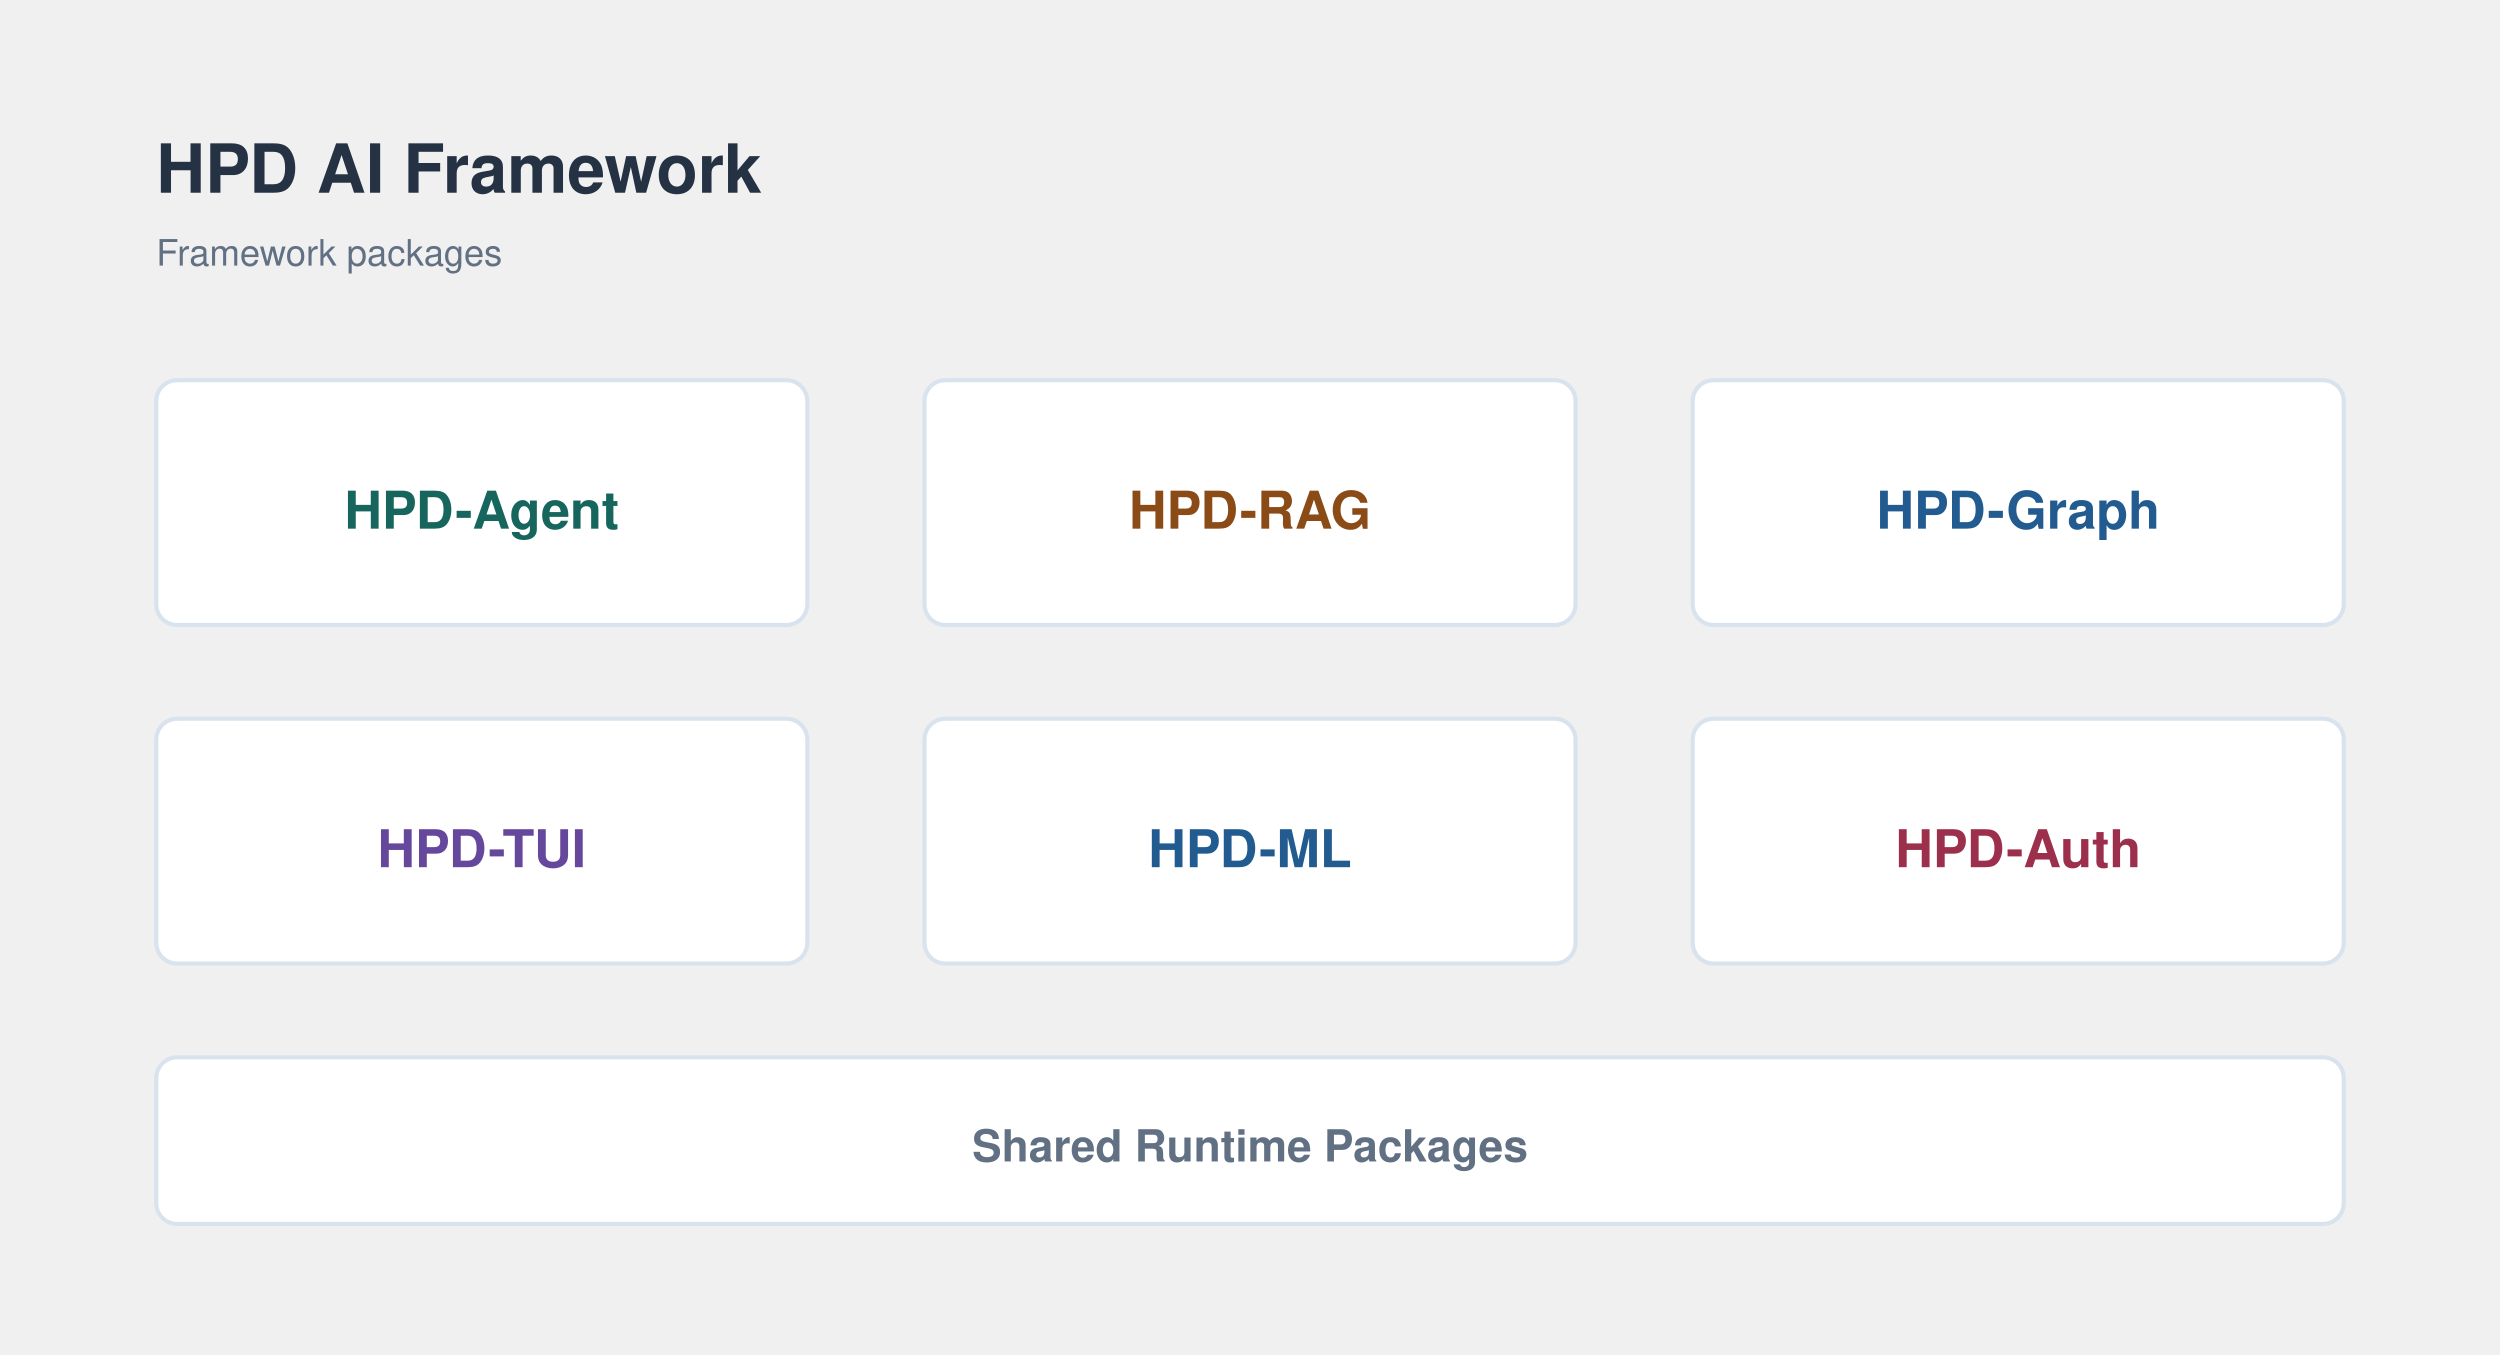
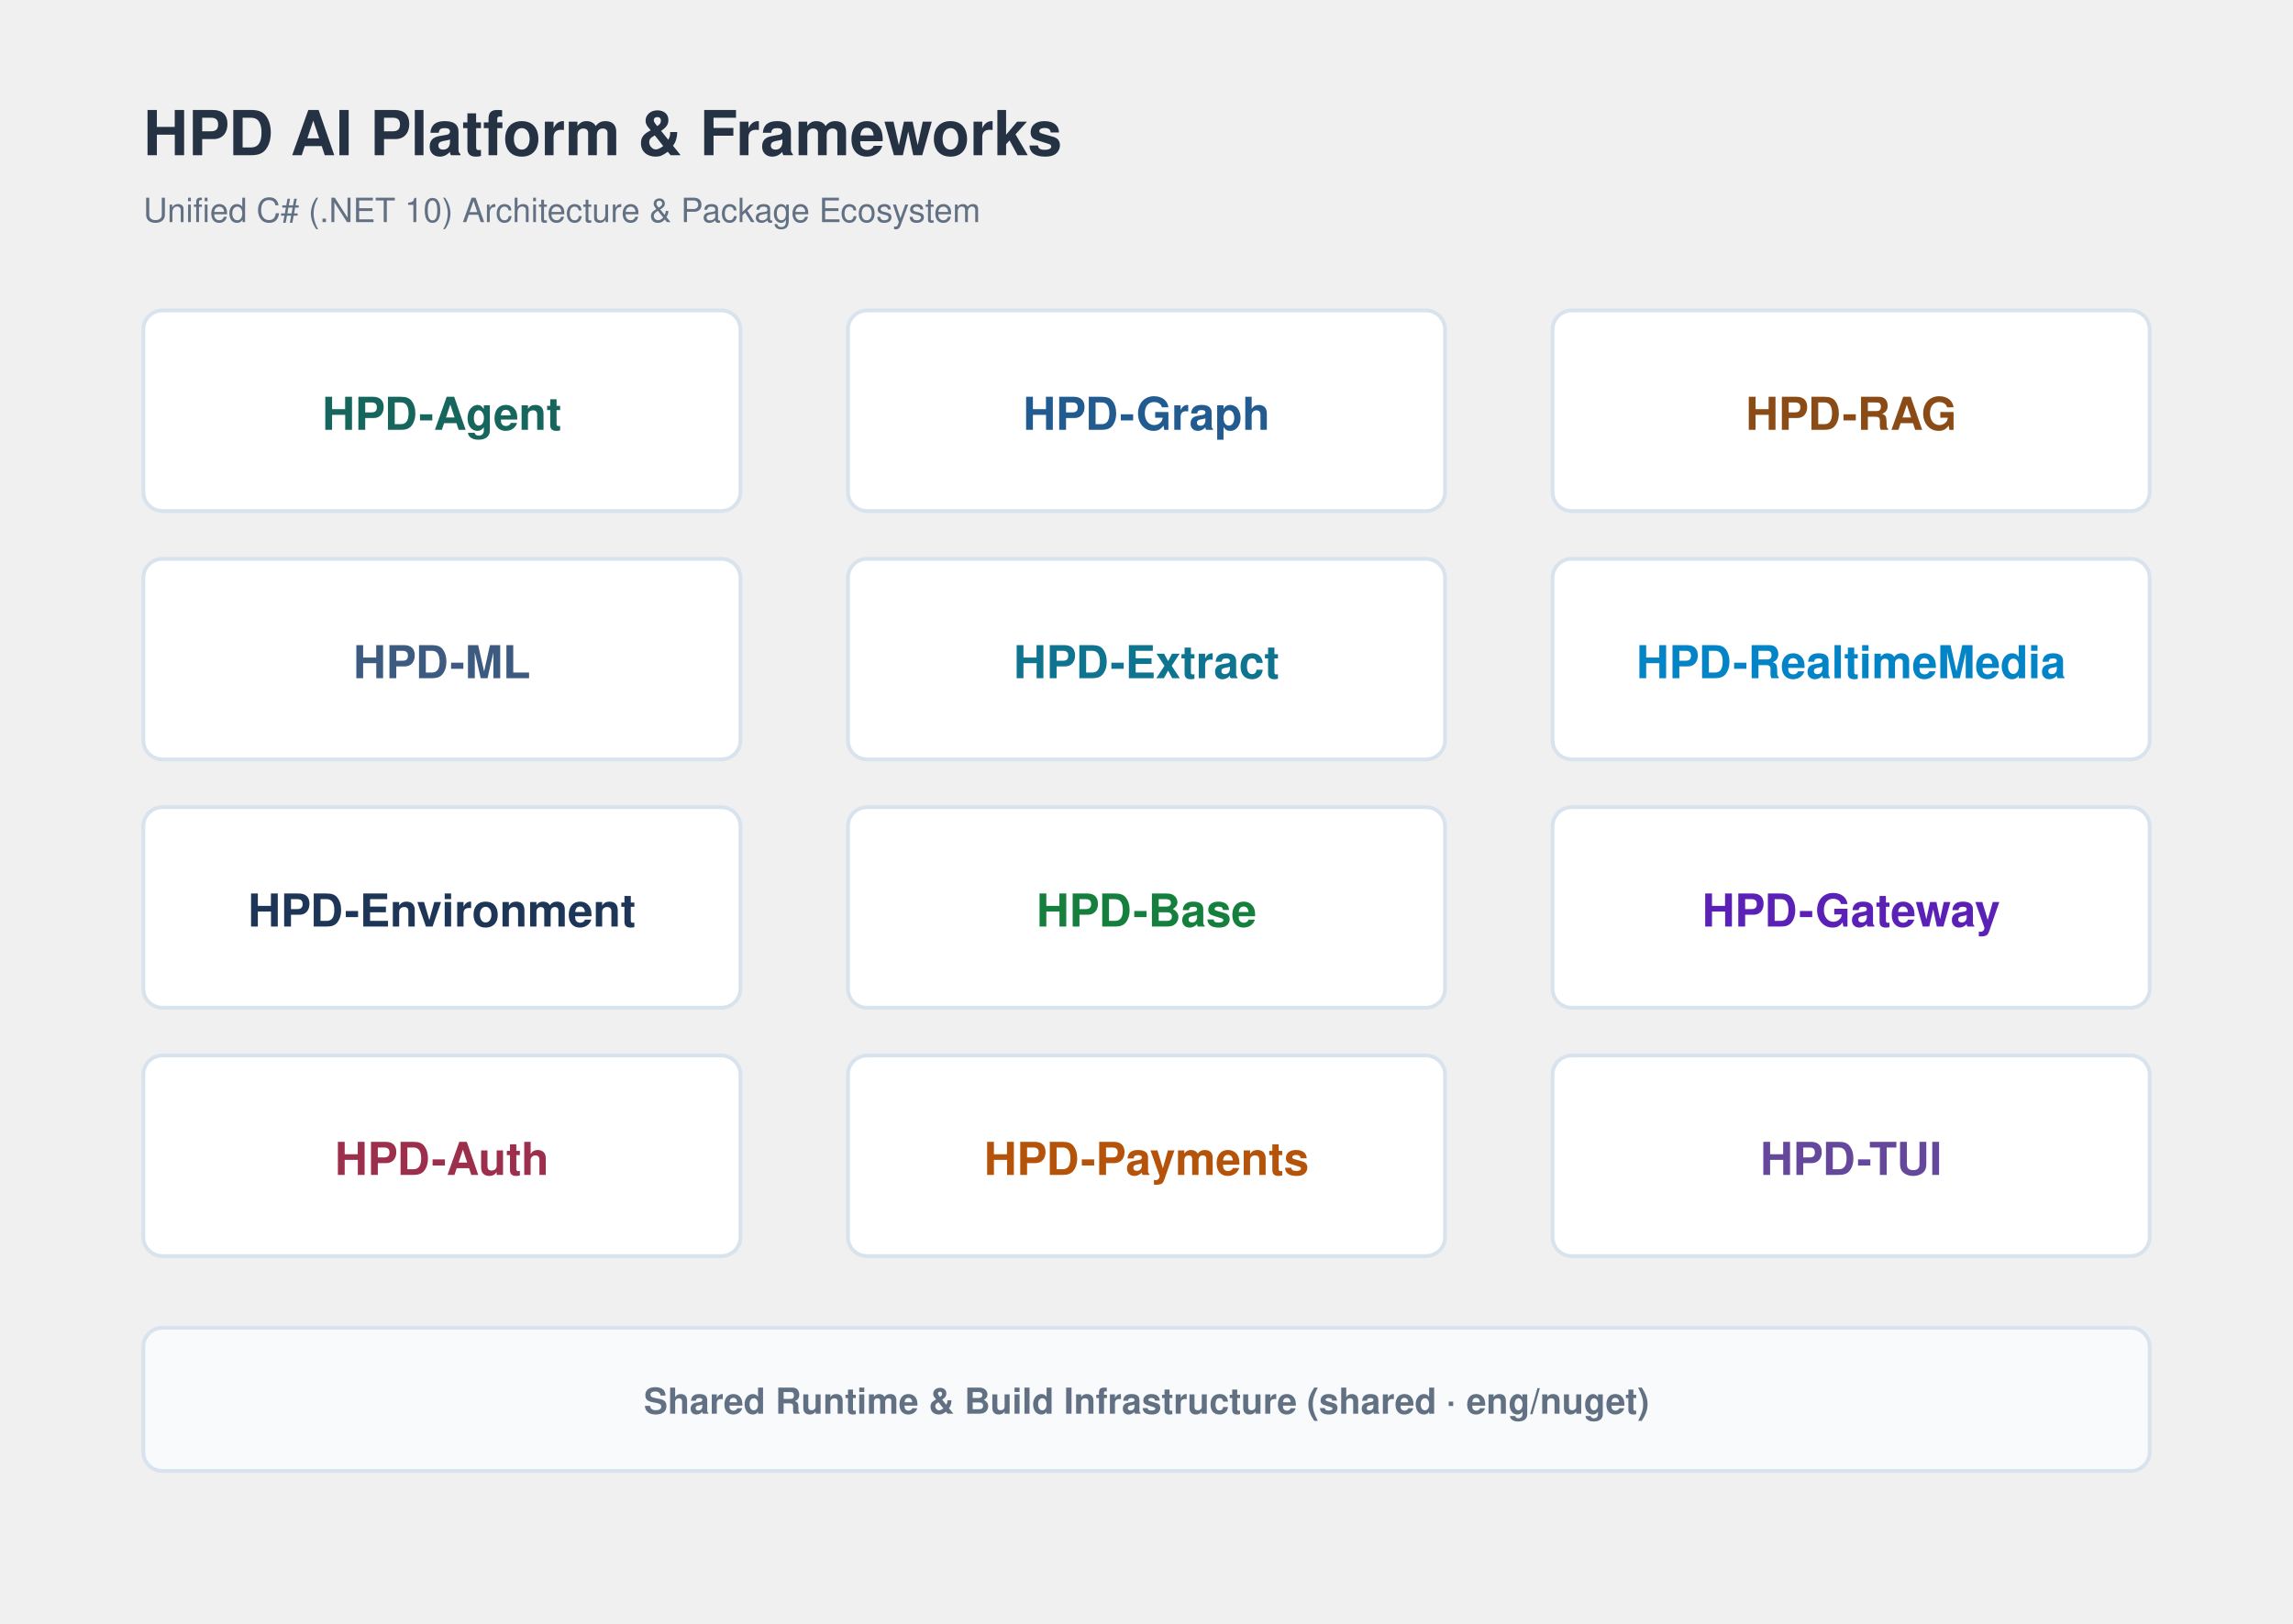
- <svg xmlns="http://www.w3.org/2000/svg" viewBox="0 0 960 520" width="100%" height="100%" style="font-family: -apple-system, BlinkMacSystemFont, 'Segoe UI', Helvetica, Arial, sans-serif; background: #ffffff;">
+ <svg xmlns="http://www.w3.org/2000/svg" viewBox="0 0 960 680" width="100%" height="100%" style="font-family: -apple-system, BlinkMacSystemFont, 'Segoe UI', Helvetica, Arial, sans-serif; background: #ffffff;">
  <defs>
    <style>
-       .panel {
-         transition: fill 0.2s ease, stroke 0.2s ease;
-       }
-       .cluster:hover .panel {
-         fill: #fbfdff;
-         stroke: #6d9fd2;
-       }
+       .panel { transition: fill 0.2s ease, stroke 0.2s ease; }
+       .cluster:hover .panel { fill: #fbfdff; stroke: #6d9fd2; }
    </style>
  </defs>
  <g>
-     <text x="60" y="74" fill="#243244" font-size="26" font-weight="650">HPD AI Framework</text>
-     <text x="60" y="102" fill="#627084" font-size="14">Framework packages</text>
+     <text x="60" y="65" fill="#243244" font-size="26" font-weight="650">HPD AI Platform &amp; Frameworks</text>
+     <text x="60" y="93" fill="#627084" font-size="14">Unified C# (.NET 10) Architecture &amp; Package Ecosystem</text>
  </g>
-   <g transform="translate(60, 146)" class="cluster">
-     <rect class="panel" width="250" height="94" rx="8" fill="#ffffff" stroke="#d9e3ee" stroke-width="1.6" />
-     <text x="125" y="57" fill="#17665d" font-size="20" font-weight="700" text-anchor="middle">HPD-Agent</text>
+   <g transform="translate(60, 130)" class="cluster">
+     <rect class="panel" width="250" height="84" rx="8" fill="#ffffff" stroke="#d9e3ee" stroke-width="1.6" />
+     <text x="125" y="50" fill="#17665d" font-size="19" font-weight="700" text-anchor="middle">HPD-Agent</text>
  </g>
-   <g transform="translate(355, 146)" class="cluster">
-     <rect class="panel" width="250" height="94" rx="8" fill="#ffffff" stroke="#d9e3ee" stroke-width="1.6" />
-     <text x="125" y="57" fill="#8a4b16" font-size="20" font-weight="700" text-anchor="middle">HPD-RAG</text>
+   <g transform="translate(355, 130)" class="cluster">
+     <rect class="panel" width="250" height="84" rx="8" fill="#ffffff" stroke="#d9e3ee" stroke-width="1.6" />
+     <text x="125" y="50" fill="#225b8f" font-size="19" font-weight="700" text-anchor="middle">HPD-Graph</text>
  </g>
-   <g transform="translate(650, 146)" class="cluster">
-     <rect class="panel" width="250" height="94" rx="8" fill="#ffffff" stroke="#d9e3ee" stroke-width="1.6" />
-     <text x="125" y="57" fill="#225b8f" font-size="20" font-weight="700" text-anchor="middle">HPD-Graph</text>
+   <g transform="translate(650, 130)" class="cluster">
+     <rect class="panel" width="250" height="84" rx="8" fill="#ffffff" stroke="#d9e3ee" stroke-width="1.6" />
+     <text x="125" y="50" fill="#8a4b16" font-size="19" font-weight="700" text-anchor="middle">HPD-RAG</text>
  </g>
-   <g transform="translate(60, 276)" class="cluster">
-     <rect class="panel" width="250" height="94" rx="8" fill="#ffffff" stroke="#d9e3ee" stroke-width="1.6" />
-     <text x="125" y="57" fill="#65479b" font-size="20" font-weight="700" text-anchor="middle">HPD-TUI</text>
+   <g transform="translate(60, 234)" class="cluster">
+     <rect class="panel" width="250" height="84" rx="8" fill="#ffffff" stroke="#d9e3ee" stroke-width="1.6" />
+     <text x="125" y="50" fill="#3d5a80" font-size="19" font-weight="700" text-anchor="middle">HPD-ML</text>
  </g>
-   <g transform="translate(355, 276)" class="cluster">
-     <rect class="panel" width="250" height="94" rx="8" fill="#ffffff" stroke="#d9e3ee" stroke-width="1.6" />
-     <text x="125" y="57" fill="#225b8f" font-size="20" font-weight="700" text-anchor="middle">HPD-ML</text>
+   <g transform="translate(355, 234)" class="cluster">
+     <rect class="panel" width="250" height="84" rx="8" fill="#ffffff" stroke="#d9e3ee" stroke-width="1.6" />
+     <text x="125" y="50" fill="#0e7490" font-size="19" font-weight="700" text-anchor="middle">HPD-Extract</text>
  </g>
-   <g transform="translate(650, 276)" class="cluster">
-     <rect class="panel" width="250" height="94" rx="8" fill="#ffffff" stroke="#d9e3ee" stroke-width="1.6" />
-     <text x="125" y="57" fill="#9c2f4b" font-size="20" font-weight="700" text-anchor="middle">HPD-Auth</text>
+   <g transform="translate(650, 234)" class="cluster">
+     <rect class="panel" width="250" height="84" rx="8" fill="#ffffff" stroke="#d9e3ee" stroke-width="1.6" />
+     <text x="125" y="50" fill="#0284c7" font-size="19" font-weight="700" text-anchor="middle">HPD-RealtimeMedia</text>
  </g>
-   <g transform="translate(60, 406)" class="cluster">
-     <rect class="panel" width="840" height="64" rx="8" fill="#ffffff" stroke="#d9e3ee" stroke-width="1.6" />
-     <text x="420" y="40" fill="#627084" font-size="17" font-weight="650" text-anchor="middle">Shared Runtime Packages</text>
+   <g transform="translate(60, 338)" class="cluster">
+     <rect class="panel" width="250" height="84" rx="8" fill="#ffffff" stroke="#d9e3ee" stroke-width="1.6" />
+     <text x="125" y="50" fill="#1d3557" font-size="19" font-weight="700" text-anchor="middle">HPD-Environment</text>
+   </g>
+   <g transform="translate(355, 338)" class="cluster">
+     <rect class="panel" width="250" height="84" rx="8" fill="#ffffff" stroke="#d9e3ee" stroke-width="1.6" />
+     <text x="125" y="50" fill="#15803d" font-size="19" font-weight="700" text-anchor="middle">HPD-Base</text>
+   </g>
+   <g transform="translate(650, 338)" class="cluster">
+     <rect class="panel" width="250" height="84" rx="8" fill="#ffffff" stroke="#d9e3ee" stroke-width="1.6" />
+     <text x="125" y="50" fill="#5b21b6" font-size="19" font-weight="700" text-anchor="middle">HPD-Gateway</text>
+   </g>
+   <g transform="translate(60, 442)" class="cluster">
+     <rect class="panel" width="250" height="84" rx="8" fill="#ffffff" stroke="#d9e3ee" stroke-width="1.6" />
+     <text x="125" y="50" fill="#9c2f4b" font-size="19" font-weight="700" text-anchor="middle">HPD-Auth</text>
+   </g>
+   <g transform="translate(355, 442)" class="cluster">
+     <rect class="panel" width="250" height="84" rx="8" fill="#ffffff" stroke="#d9e3ee" stroke-width="1.6" />
+     <text x="125" y="50" fill="#b45309" font-size="19" font-weight="700" text-anchor="middle">HPD-Payments</text>
+   </g>
+   <g transform="translate(650, 442)" class="cluster">
+     <rect class="panel" width="250" height="84" rx="8" fill="#ffffff" stroke="#d9e3ee" stroke-width="1.6" />
+     <text x="125" y="50" fill="#65479b" font-size="19" font-weight="700" text-anchor="middle">HPD-TUI</text>
+   </g>
+   <g transform="translate(60, 556)" class="cluster">
+     <rect class="panel" width="840" height="60" rx="8" fill="#f8fafc" stroke="#d9e3ee" stroke-width="1.6" />
+     <text x="420" y="36" fill="#627084" font-size="15" font-weight="600" text-anchor="middle">Shared Runtime &amp; Build Infrastructure (shared · eng/nuget)</text>
  </g>
</svg>
